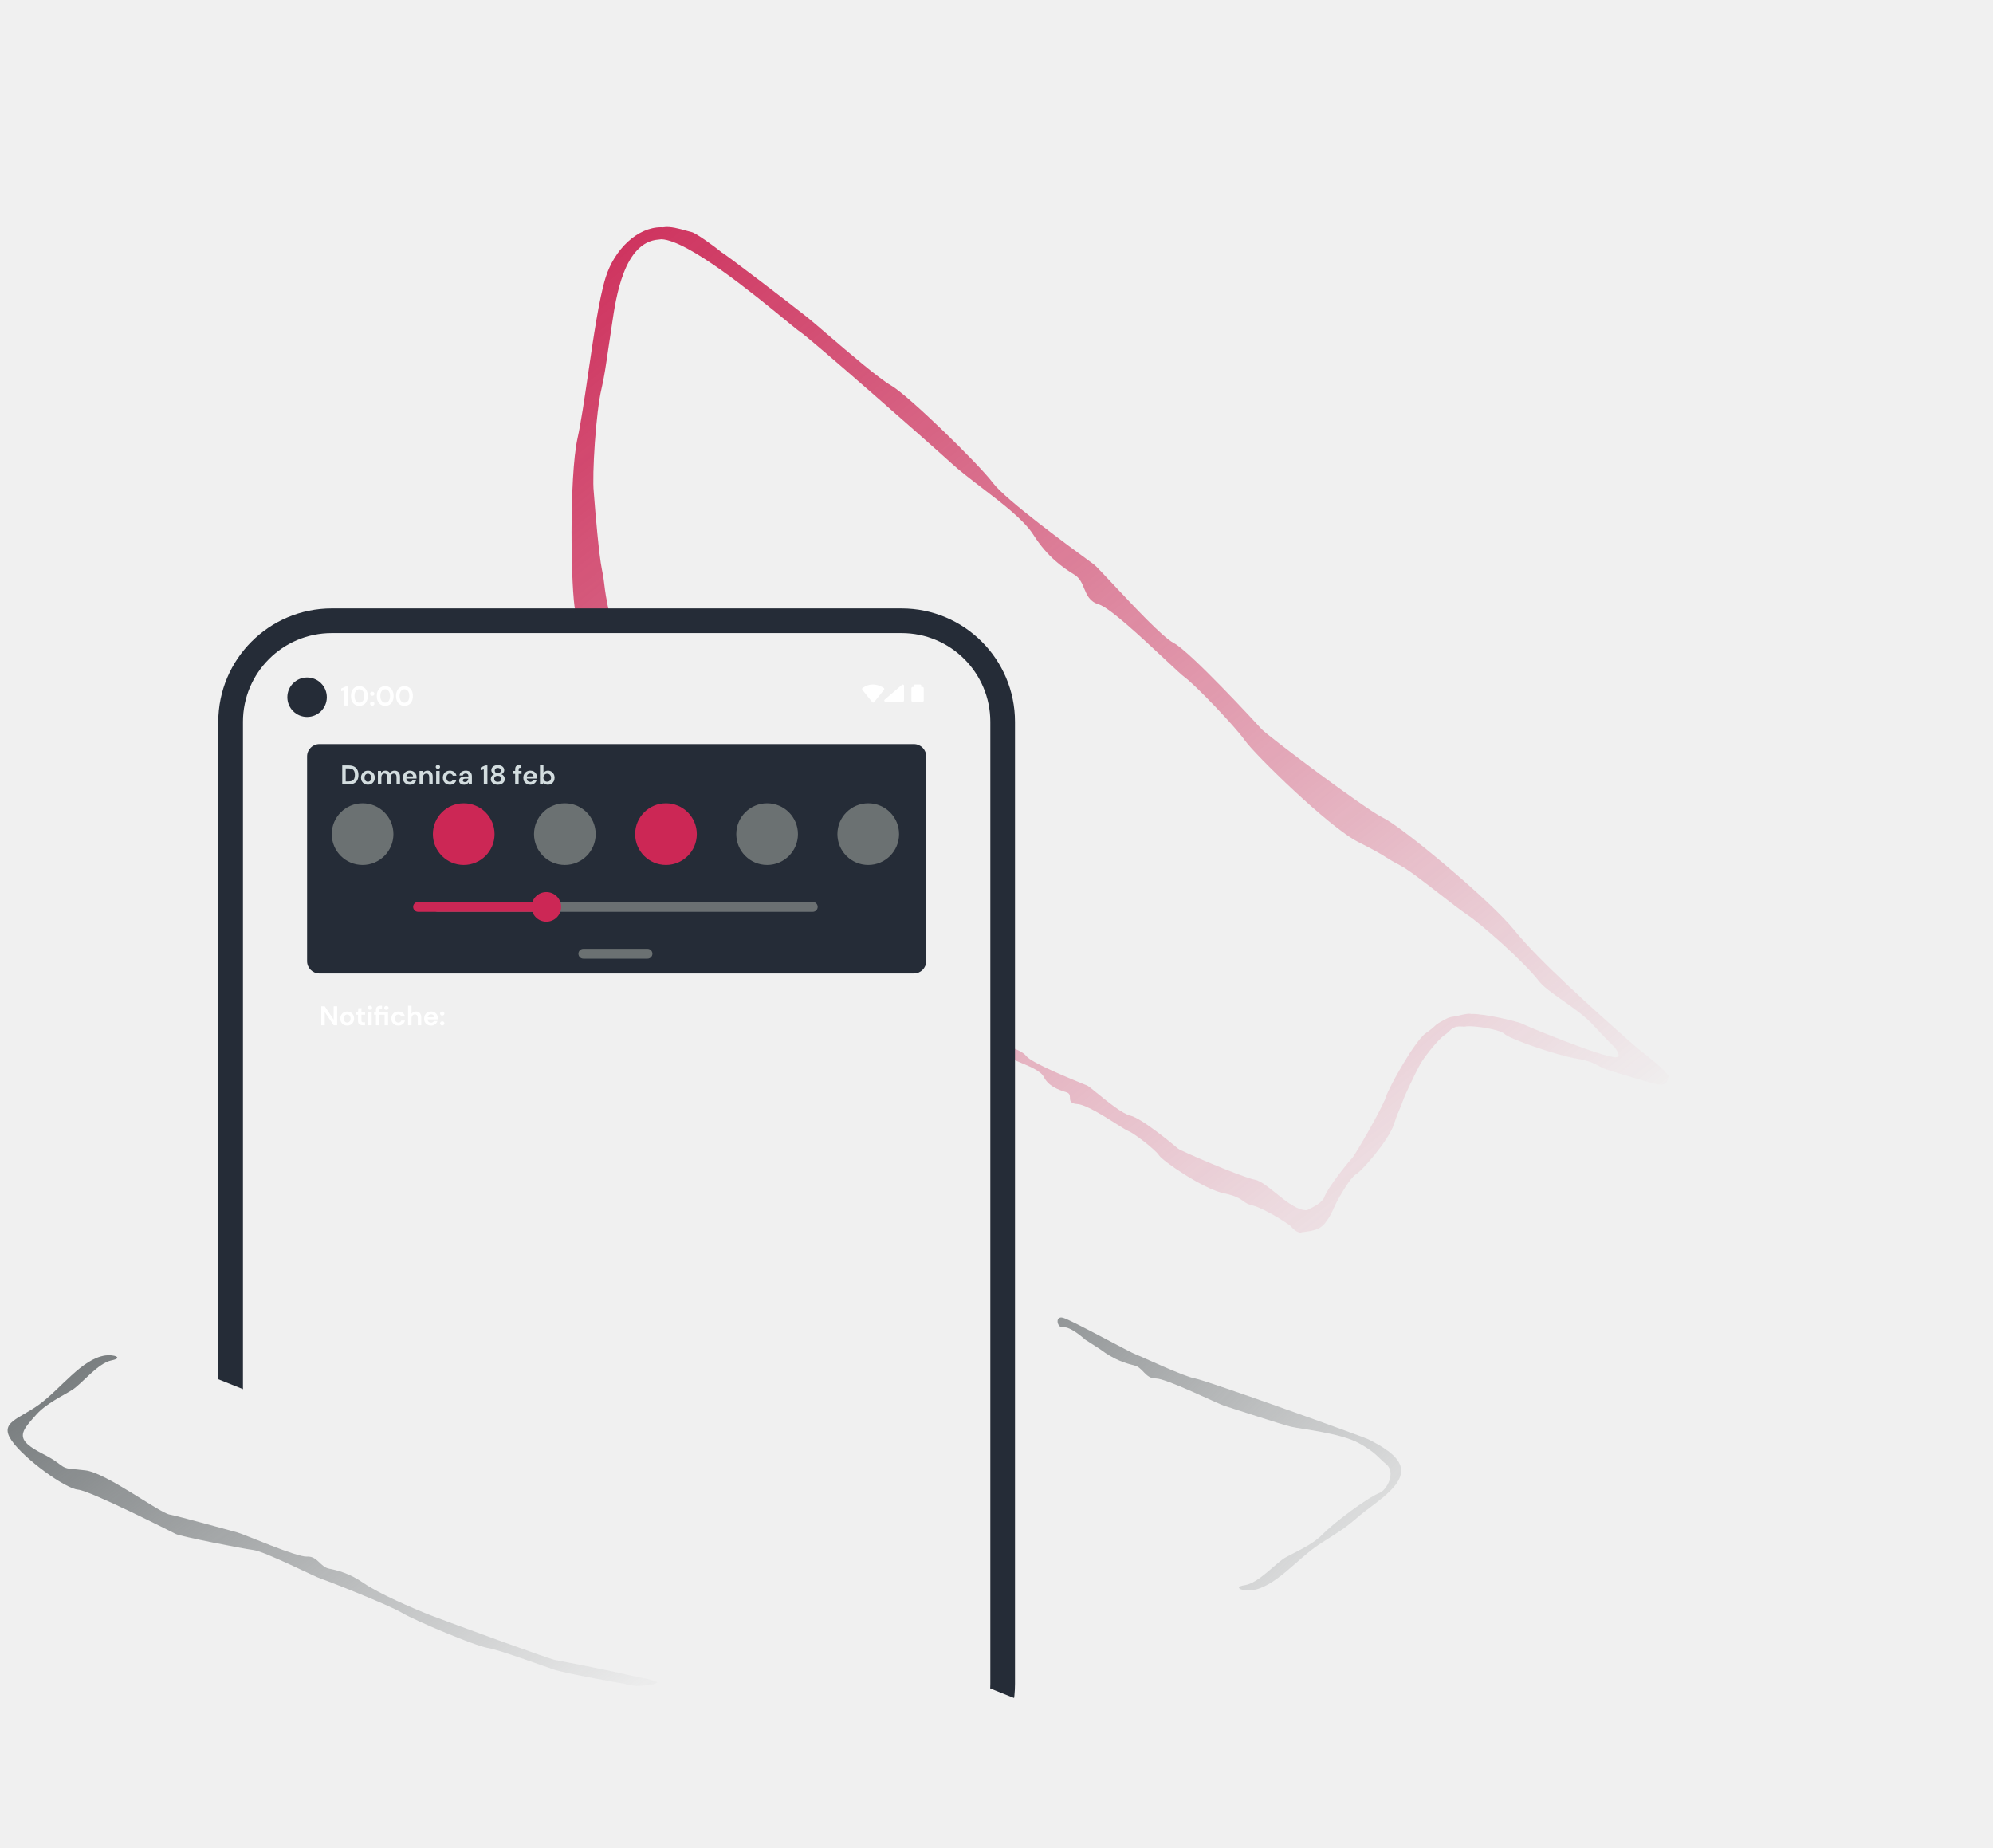
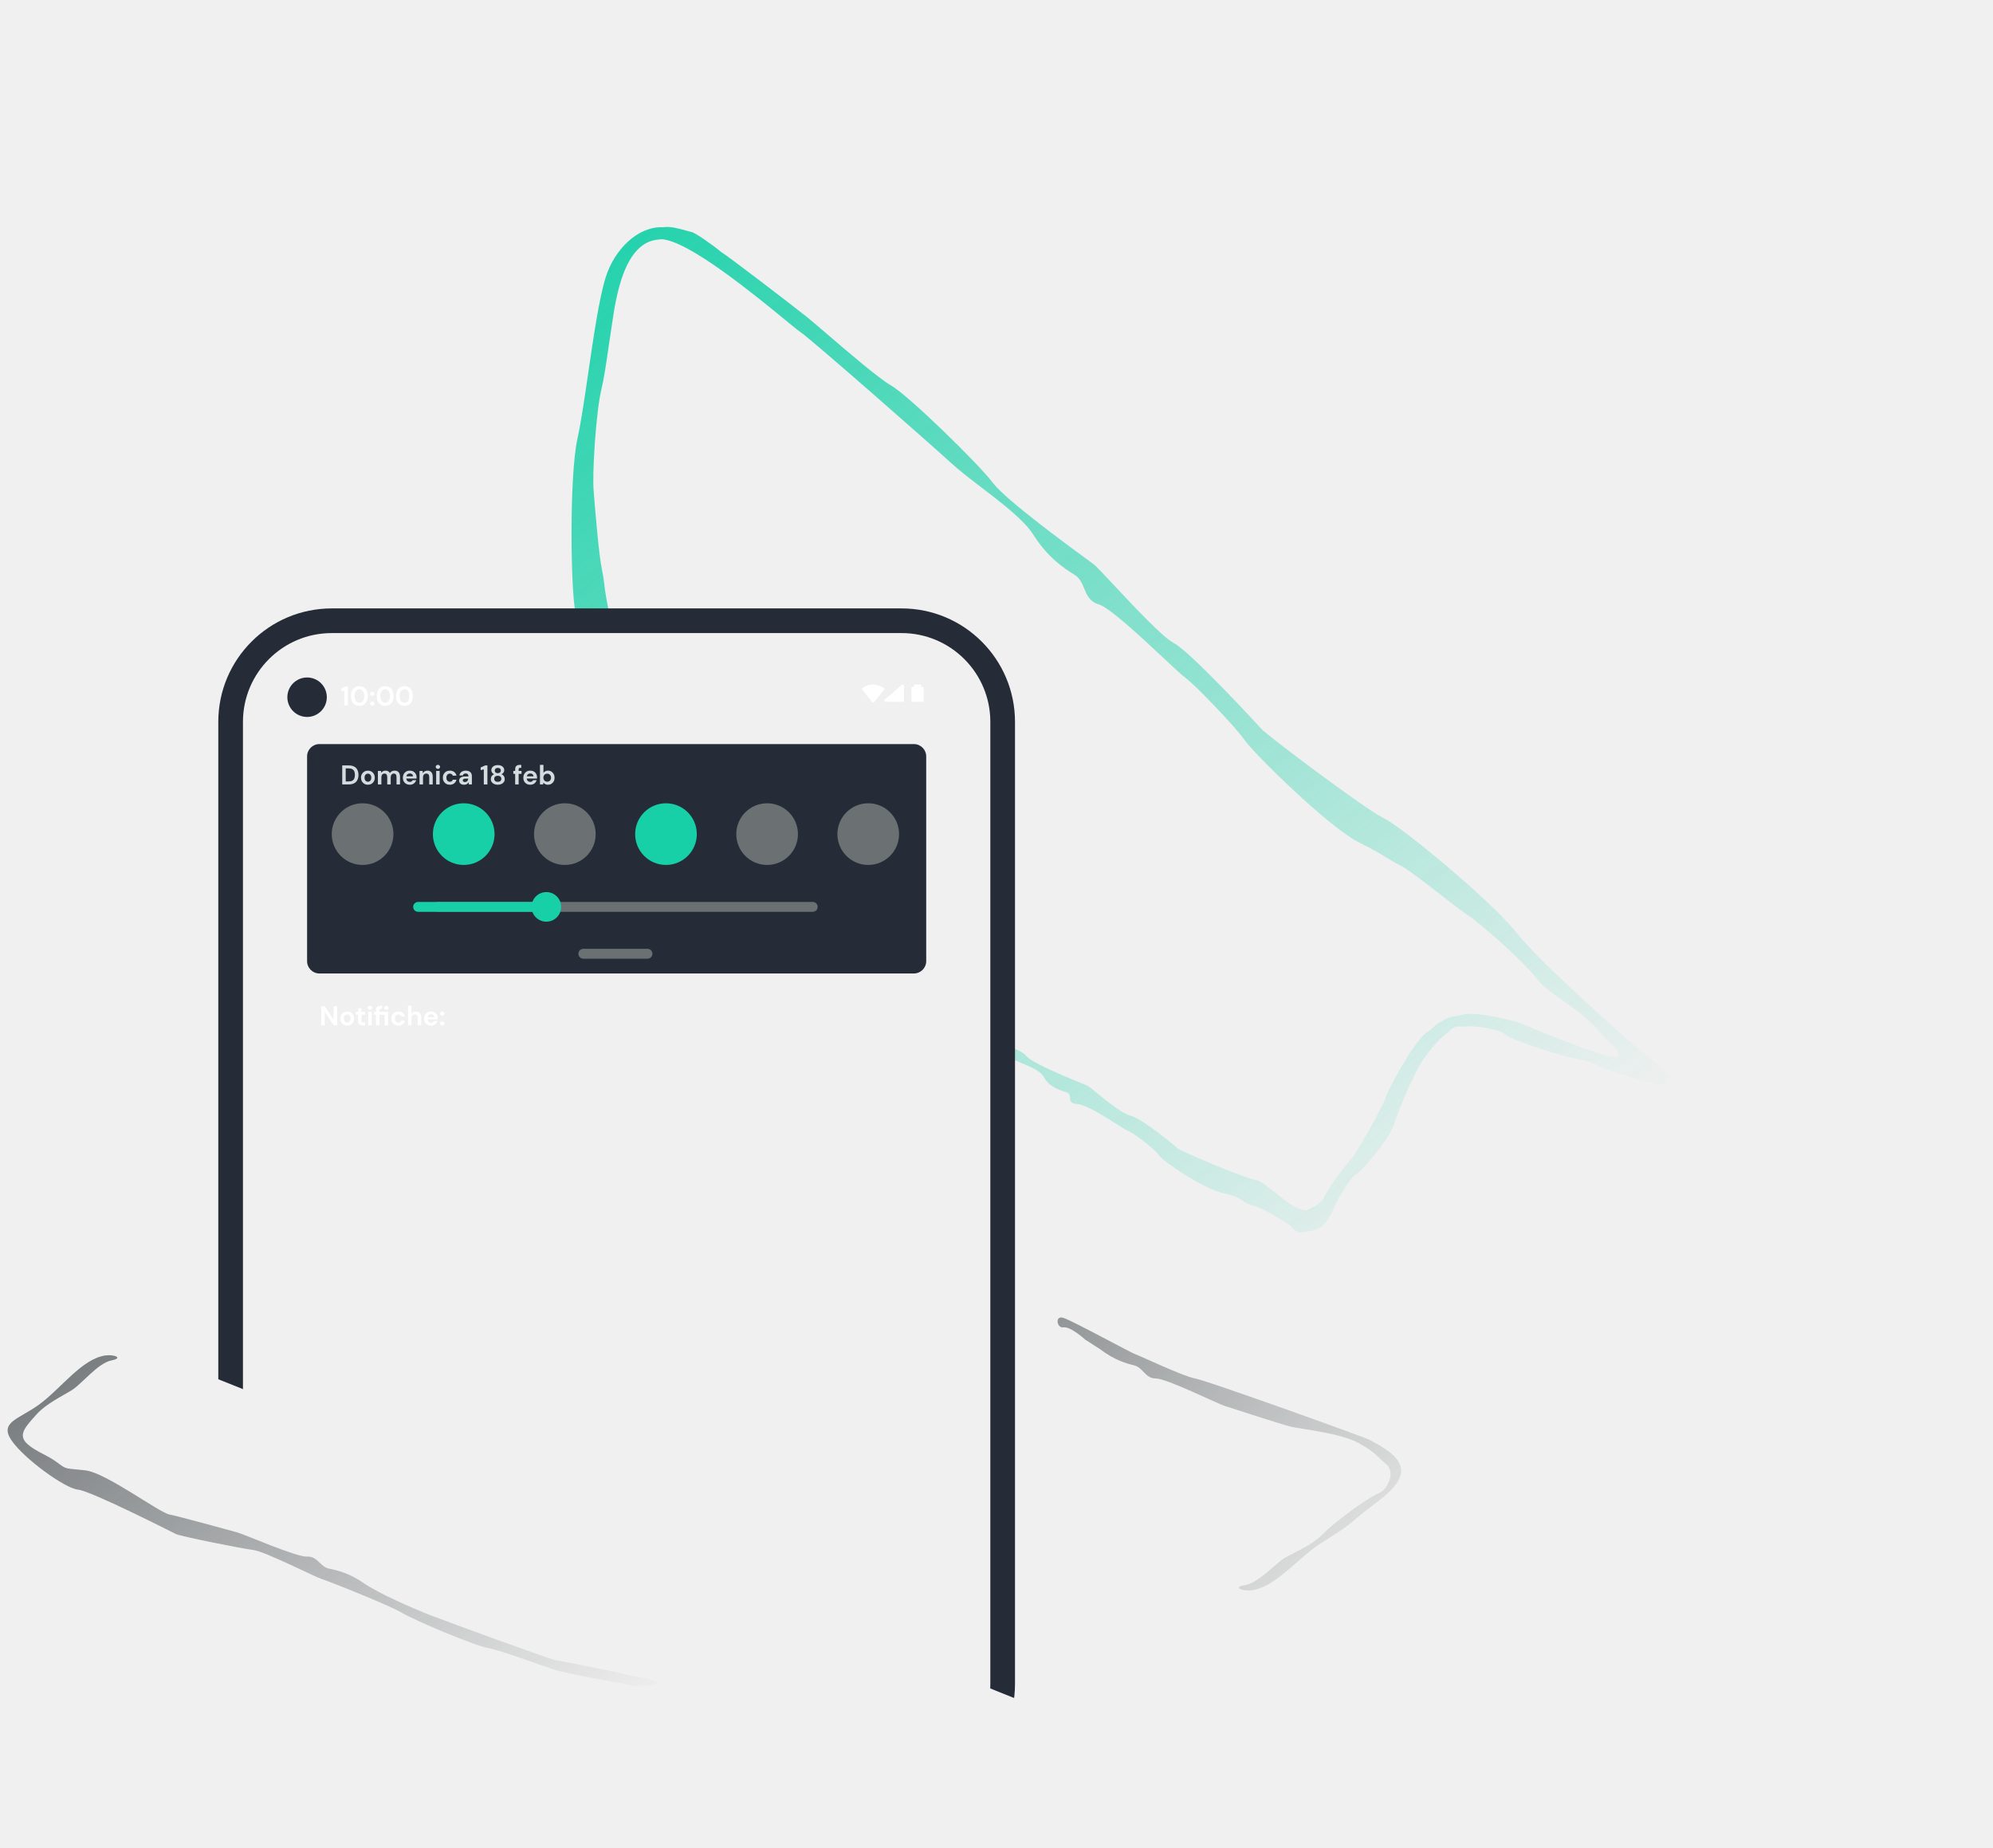
<svg xmlns="http://www.w3.org/2000/svg" width="808" height="749" viewBox="0 0 808 749" fill="none">
  <path d="M224.815 676.931C229.282 678.366 252.385 682.59 252.947 682.519C255.339 683.36 258.341 683.552 259.347 683.425C261.034 683.212 264.479 683.348 266.341 682.255C267.724 681.444 256.338 679.456 254.208 678.932C246.542 677.043 227.518 673.447 224.88 672.923C222.243 672.399 182.709 657.967 174.901 654.953C167.092 651.94 153.479 645.946 147.533 641.841C141.586 637.736 136.874 636.617 133.357 635.918C129.841 635.22 128.71 630.792 124.456 631.043C120.203 631.295 99.027 621.971 96.073 621.202C93.119 620.432 72.675 614.72 68.805 614.007C64.451 613.204 43.012 597.021 34.608 596.083C26.205 595.145 27.09 595.811 23.357 592.997C19.063 589.76 14.722 588.591 11.216 585.499C6.943 581.731 10.415 578.336 14.716 573.499C18.715 569.002 25.215 566.002 29.215 563.502C33.215 561.002 39.628 552.619 45.215 551.502C50.214 550.503 46.215 549.002 42.715 549.502C33.101 550.876 24.714 563.004 15.715 569.502C7.564 575.387 -0.429 576.529 4.716 583.999C9.86 591.469 26.392 603.406 31.595 603.891C36.799 604.377 69.519 621.003 71.349 621.915C73.178 622.826 98.05 627.808 102.692 628.365C107.333 628.921 128.088 639.441 130.163 640.036C132.238 640.631 157.493 650.582 163.052 653.879C168.611 657.177 192.741 667.27 197.699 668.072C202.657 668.874 220.349 675.495 224.815 676.931Z" fill="url(#paint0_linear_104_126)" />
  <path d="M460.5 549.107C458.454 548.418 434.645 535.303 431.072 534.25C427.5 533.197 428.515 538.544 431.072 538.107C434 537.607 440 543.107 440 543.107L446.026 546.984C451.779 551.357 456.435 552.69 459.916 553.548C463.397 554.407 464.324 558.882 468.585 558.825C472.845 558.768 493.573 569.049 496.489 569.952C499.405 570.856 519.566 577.496 523.4 578.385C527.713 579.386 543.622 580.977 551.001 585.107C558 589.025 558.4 590.625 562 593.607C566.142 597.037 562 604.107 559.5 605.107C554.211 607.222 540.677 617.412 536.16 622.047C531.96 626.357 525.33 629.056 521.22 631.371C517.11 633.686 510.32 641.767 504.688 642.628C499.649 643.398 503.575 645.08 507.094 644.74C516.761 643.807 525.693 632.074 534.98 625.994C543.39 620.488 544.001 620.606 551.001 614.606C558.001 608.607 572 601.024 567 592.607C564.331 588.113 556.786 584.602 555 583.607C553.214 582.613 489.111 559.592 484.5 558.825C479.889 558.057 462.546 549.796 460.5 549.107Z" fill="url(#paint1_linear_104_126)" />
  <mask id="mask0_104_126" style="mask-type:alpha" maskUnits="userSpaceOnUse" x="153" y="0" width="655" height="544">
    <path d="M406.5 285.5V463.5L433.5 513.5L728.5 544L807.5 365L206 0.5L153 254.5C212.833 253.167 339.1 250.5 365.5 250.5C391.9 250.5 403.833 273.833 406.5 285.5Z" fill="#D9D9D9" />
  </mask>
  <g mask="url(#mask0_104_126)">
    <path fill-rule="evenodd" clip-rule="evenodd" d="M292.533 102.294C293.422 102.495 321.747 124.166 327.353 128.68C328.92 129.941 331.731 132.354 335.116 135.259L335.117 135.26C343.844 142.749 356.387 153.514 361.285 156.291C368.083 160.145 396.67 187.942 402.55 195.764C407.791 202.738 434.083 221.932 441.609 227.426L441.614 227.429C442.527 228.096 443.163 228.56 443.451 228.776C444.316 229.425 447.368 232.684 451.314 236.9C459.481 245.624 471.481 258.443 475.867 260.684C482.372 264.009 509.465 293.323 511.526 295.644C513.587 297.965 553.478 328.089 560.872 331.615C568.266 335.14 604.157 364.883 614.158 377.348C623.741 389.293 647.176 410.175 659.099 420.8L659.1 420.801L659.102 420.802C659.62 421.264 660.116 421.706 660.588 422.127C663.174 424.433 665.497 426.267 667.608 427.935C671.059 430.66 673.945 432.94 676.5 436.107C676.647 437.104 675.613 440.307 672.582 439.692C672.397 439.68 672.203 439.652 672 439.607C667.5 438.607 655.5 434.915 651.5 433.607C649.897 433.083 648.929 432.551 647.953 432.013C646.198 431.048 644.417 430.067 638.872 429.097C630.391 427.612 611.871 421.118 610.008 419.186C608.146 417.253 597.092 415.675 594.5 416.107L594.506 416.088C594.082 416.206 593.446 416.216 592.432 416.138C589.681 415.926 588.401 417.176 587.236 418.313C586.781 418.757 586.344 419.183 585.844 419.499C582.993 421.3 576.531 429.578 575.172 432.535C573.434 435.95 569.703 443.522 568.679 446.49C568.147 448.03 567.832 448.733 567.483 449.514C566.99 450.615 566.428 451.87 565.093 455.842C562.81 462.633 551.748 475.095 549.736 476.063C547.723 477.031 543.026 485.177 542 487.107C541.73 487.616 541.444 488.255 541.12 488.979C540.215 491.002 539.011 493.694 537 496.107C534.913 498.612 531.779 499.026 529.056 499.385C528.614 499.443 528.182 499.5 527.768 499.564C527.267 499.742 526.76 499.741 526.288 499.482C525.152 499.085 524.041 497.981 523.053 496.862C518.463 493.544 510.867 489.354 507.916 488.718C505.964 488.298 505.083 487.663 504.077 486.938C502.706 485.949 501.104 484.793 496.24 483.786C487.807 482.04 471.344 470.636 469.899 468.374C468.455 466.111 459.871 459.455 457.42 458.509C456.65 458.212 454.83 457.058 452.535 455.603C447.518 452.421 440.236 447.803 436.725 447.573C433.858 447.385 433.818 446.208 433.779 445.041C433.748 444.125 433.717 443.215 432.323 442.793C429.151 441.831 425.115 440.404 423.163 436.57C421.933 434.151 417.477 432.314 413.015 430.474C410.402 429.397 407.787 428.318 405.816 427.122C402.385 425.039 397.323 426.966 393.512 428.416C392.813 428.682 392.156 428.932 391.558 429.138C391.448 430.142 390.976 430.558 388.5 431.108C385.263 431.827 384.228 433.712 383.286 435.427C382.919 436.096 382.565 436.74 382.1 437.278C379.452 440.347 374.918 452.126 374.389 456.001C374.009 458.148 372.544 461.298 371.093 464.421C369.478 467.895 367.879 471.334 367.805 473.321C367.733 475.278 367.617 476.196 367.488 477.216C367.307 478.654 367.1 480.294 366.954 485.329C366.705 493.937 358.345 512.137 356.369 513.954C354.394 515.77 349.336 525.383 348.832 527.962C348.797 528.138 348.75 528.376 348.692 528.668C347.904 532.63 345.148 546.499 345.671 551.246C345.986 554.102 344.834 554.346 343.691 554.589C342.795 554.779 341.905 554.968 341.731 556.414C341.337 559.705 333.426 574.517 329.99 577.107C328.498 578.232 319.49 574.643 309.59 570.698C298.792 566.395 286.933 561.67 282.607 562.176C281.718 563.194 281.035 563.701 280.5 562.607C279.783 561.143 255.05 554.534 252 554.107C249.297 553.729 246.076 554.484 242.374 555.35C237.668 556.453 232.185 557.737 226 557.107C220.866 556.585 220.504 536.94 220.247 523.02C220.146 517.524 220.061 512.921 219.706 510.738C218.45 503.024 222.198 463.327 224.61 453.844C227.023 444.36 226.97 404.026 226.857 400.708C226.821 399.627 227.449 395.206 228.261 389.489C229.942 377.657 232.413 360.274 231.411 355.451C229.926 348.298 235.794 308.815 236.311 305.755C236.829 302.694 235.178 256.002 233.292 248.03C231.406 240.059 230.689 193.298 234.137 177.693C235.561 171.243 236.985 161.488 238.48 151.236C240.603 136.684 242.873 121.131 245.5 112.608C249.082 100.986 258.5 92.108 268 92.108C268.299 92.108 268.584 92.118 268.854 92.136C268.903 92.125 268.952 92.115 269 92.107C271.723 91.659 275.439 92.711 278.231 93.501C279.095 93.746 279.87 93.965 280.5 94.107C282.09 94.466 289.584 99.772 292.533 102.294ZM268.185 96.978C267.813 97.034 267.418 97.078 267 97.108C253.004 98.108 249.72 120.507 248.156 131.177C248.027 132.053 247.91 132.85 247.8 133.549C247.354 136.381 246.949 139.168 246.561 141.843C245.684 147.88 244.89 153.347 243.889 157.472C241.579 166.997 239.991 192.744 240.713 199.366C241.319 207.468 242.829 225.103 244.017 230.825C244.634 233.794 244.817 235.345 245.02 237.068C245.307 239.496 245.634 242.266 247.272 249.829C250.071 262.756 245.997 301.868 244.102 308.291C242.208 314.714 239.157 338.334 239.44 343.032C239.529 344.506 239.193 348.965 238.77 354.583C237.844 366.869 236.5 384.703 238.267 389.019C239.71 392.544 238.309 395.111 236.92 397.657C235.831 399.654 234.748 401.638 235.049 404.063C235.733 409.579 236.359 417.034 232.858 427.381C230.268 435.034 229.817 448.79 229.43 460.596C229.293 464.75 229.165 468.664 228.954 471.984C228.144 484.742 225.668 551.249 229.5 549.607C236.5 546.607 246.5 545.107 267.5 551.607C268.231 551.834 269.755 552.239 271.648 552.741C275.103 553.659 279.786 554.903 283.113 555.982C287.977 556.929 297.046 560.287 305.93 563.575C317.48 567.851 328.716 572.01 329.99 570.608C332.69 567.637 337.183 550.347 337.589 548.591C337.681 548.192 337.979 547.164 338.386 545.759C339.77 540.984 342.417 531.849 342.551 528.205C342.725 523.49 351.613 507.997 352.337 506.843C353.061 505.689 359.265 479.384 359.329 473.957C359.393 468.53 368.852 444.387 373 439.108C375.007 436.554 375.657 435.418 376.133 434.586C376.641 433.698 376.951 433.156 378.5 431.608C378.97 431.138 379.351 430.739 379.684 430.391C381.123 428.885 381.657 428.326 384.5 427.108C384.67 427.035 385.065 426.799 385.589 426.485L385.591 426.484C386.783 425.77 388.645 424.656 390.068 424.142C392.549 421.989 395.83 420.716 399.316 421.622C399.839 421.758 400.423 421.905 401.051 422.063L401.057 422.064C406.06 423.321 413.876 425.285 416.055 428.106C418.244 430.938 434.838 437.674 439.588 439.603C440.166 439.837 440.568 440.001 440.748 440.077C441.288 440.307 442.847 441.577 444.863 443.22C449.035 446.619 455.165 451.613 458.275 452.282C462.887 453.276 476.594 464.728 477.604 465.642C478.614 466.557 503.434 477.252 508.767 478.261C511.046 478.692 514.033 481.104 517.228 483.684C521.456 487.098 526.05 490.808 529.856 490.616C529.987 490.552 530.121 490.486 530.258 490.418C532.77 489.18 536.174 487.502 537 485.107C538.28 481.396 547.392 470.17 548.248 469.427C549.104 468.684 560.413 449.248 561.778 444.944C563.143 440.64 573.577 421.949 578.157 418.752C580.373 417.205 581.166 416.458 581.746 415.911C582.366 415.328 582.743 414.971 584.351 414.114C584.839 413.854 585.239 413.629 585.588 413.432C587.099 412.582 587.659 412.266 590.217 411.985C590.37 411.968 590.742 411.876 591.237 411.752C592.764 411.372 595.458 410.701 596.483 411.073C601.891 410.829 615.887 414.312 617.022 414.988C618.193 415.685 649.573 428.671 655 428.607C656.948 428.585 656.21 426.839 654.878 424.888C651.591 421.63 648.471 418.381 645.998 415.658C642.773 412.107 637.99 408.725 633.594 405.617C629.434 402.676 625.621 399.981 623.805 397.62C617.829 389.85 600.113 374.194 594.5 370.607C591.849 368.784 587.888 365.708 583.748 362.492L583.746 362.491L583.743 362.488C577.43 357.586 570.702 352.36 567.56 350.754C564.86 349.374 563.536 348.545 562.066 347.624C559.994 346.326 557.63 344.845 550.71 341.382C538.882 335.464 508.486 305.628 504.667 300.127C500.849 294.625 484.353 277.446 480.514 274.724C479.31 273.869 476.046 270.814 471.932 266.963C462.938 258.543 449.882 246.32 445.411 244.992C441.759 243.908 440.637 241.208 439.523 238.53C438.649 236.43 437.781 234.343 435.703 233.058C430.976 230.135 424.774 225.95 418.904 216.738C415.109 210.78 406.277 204.025 397.958 197.663C393.414 194.187 389.023 190.829 385.69 187.782C376.255 179.156 327.889 136.688 324.343 134.495C323.655 134.069 321.493 132.296 318.372 129.734C306.117 119.678 279.062 97.476 268.185 96.978Z" fill="url(#paint2_linear_104_126)" />
  </g>
  <mask id="mask1_104_126" style="mask-type:alpha" maskUnits="userSpaceOnUse" x="72" y="203" width="414" height="516">
    <path d="M72.5 203.648H485.5V718.148L81 556.148L72.5 203.648Z" fill="#D9D9D9" />
  </mask>
  <g mask="url(#mask1_104_126)">
    <rect x="93.5" y="251.648" width="313" height="472" rx="41" stroke="#252C37" stroke-width="10" />
    <circle cx="124.5" cy="282.648" r="8" fill="#252C37" />
    <path d="M374 284H370V279H371V278H373V279H374V284Z" fill="white" stroke="white" stroke-linejoin="round" />
    <path d="M366 278L359 284H366V278Z" fill="white" stroke="white" stroke-linejoin="round" />
    <path d="M139.584 286V279.906L138.319 280.203V279.125L140.178 278.3H141.047V286H139.584ZM145.697 286.132C144.986 286.132 144.377 285.967 143.871 285.637C143.365 285.3 142.973 284.834 142.694 284.24C142.423 283.639 142.287 282.942 142.287 282.15C142.287 281.365 142.423 280.672 142.694 280.071C142.973 279.47 143.365 279.004 143.871 278.674C144.377 278.337 144.986 278.168 145.697 278.168C146.408 278.168 147.017 278.337 147.523 278.674C148.029 279.004 148.418 279.47 148.689 280.071C148.968 280.672 149.107 281.365 149.107 282.15C149.107 282.942 148.968 283.639 148.689 284.24C148.418 284.834 148.029 285.3 147.523 285.637C147.017 285.967 146.408 286.132 145.697 286.132ZM145.697 284.867C146.276 284.867 146.749 284.625 147.116 284.141C147.483 283.657 147.666 282.993 147.666 282.15C147.666 281.307 147.483 280.643 147.116 280.159C146.749 279.675 146.276 279.433 145.697 279.433C145.11 279.433 144.634 279.675 144.267 280.159C143.908 280.643 143.728 281.307 143.728 282.15C143.728 282.993 143.908 283.657 144.267 284.141C144.634 284.625 145.11 284.867 145.697 284.867ZM150.922 286.077C150.665 286.077 150.452 285.996 150.284 285.835C150.122 285.674 150.042 285.479 150.042 285.252C150.042 285.017 150.122 284.819 150.284 284.658C150.452 284.497 150.665 284.416 150.922 284.416C151.178 284.416 151.387 284.497 151.549 284.658C151.717 284.819 151.802 285.017 151.802 285.252C151.802 285.479 151.717 285.674 151.549 285.835C151.387 285.996 151.178 286.077 150.922 286.077ZM150.922 282.073C150.665 282.073 150.452 281.992 150.284 281.831C150.122 281.67 150.042 281.475 150.042 281.248C150.042 281.013 150.122 280.815 150.284 280.654C150.452 280.493 150.665 280.412 150.922 280.412C151.178 280.412 151.387 280.493 151.549 280.654C151.717 280.815 151.802 281.013 151.802 281.248C151.802 281.475 151.717 281.67 151.549 281.831C151.387 281.992 151.178 282.073 150.922 282.073ZM156.171 286.132C155.459 286.132 154.851 285.967 154.345 285.637C153.839 285.3 153.446 284.834 153.168 284.24C152.896 283.639 152.761 282.942 152.761 282.15C152.761 281.365 152.896 280.672 153.168 280.071C153.446 279.47 153.839 279.004 154.345 278.674C154.851 278.337 155.459 278.168 156.171 278.168C156.882 278.168 157.491 278.337 157.997 278.674C158.503 279.004 158.891 279.47 159.163 280.071C159.441 280.672 159.581 281.365 159.581 282.15C159.581 282.942 159.441 283.639 159.163 284.24C158.891 284.834 158.503 285.3 157.997 285.637C157.491 285.967 156.882 286.132 156.171 286.132ZM156.171 284.867C156.75 284.867 157.223 284.625 157.59 284.141C157.956 283.657 158.14 282.993 158.14 282.15C158.14 281.307 157.956 280.643 157.59 280.159C157.223 279.675 156.75 279.433 156.171 279.433C155.584 279.433 155.107 279.675 154.741 280.159C154.381 280.643 154.202 281.307 154.202 282.15C154.202 282.993 154.381 283.657 154.741 284.141C155.107 284.625 155.584 284.867 156.171 284.867ZM163.98 286.132C163.269 286.132 162.66 285.967 162.154 285.637C161.648 285.3 161.256 284.834 160.977 284.24C160.706 283.639 160.57 282.942 160.57 282.15C160.57 281.365 160.706 280.672 160.977 280.071C161.256 279.47 161.648 279.004 162.154 278.674C162.66 278.337 163.269 278.168 163.98 278.168C164.692 278.168 165.3 278.337 165.806 278.674C166.312 279.004 166.701 279.47 166.972 280.071C167.251 280.672 167.39 281.365 167.39 282.15C167.39 282.942 167.251 283.639 166.972 284.24C166.701 284.834 166.312 285.3 165.806 285.637C165.3 285.967 164.692 286.132 163.98 286.132ZM163.98 284.867C164.56 284.867 165.033 284.625 165.399 284.141C165.766 283.657 165.949 282.993 165.949 282.15C165.949 281.307 165.766 280.643 165.399 280.159C165.033 279.675 164.56 279.433 163.98 279.433C163.394 279.433 162.917 279.675 162.55 280.159C162.191 280.643 162.011 281.307 162.011 282.15C162.011 282.993 162.191 283.657 162.55 284.141C162.917 284.625 163.394 284.867 163.98 284.867Z" fill="white" />
    <path d="M354 284.325L350 279.325C353.2 276.925 356.667 278.325 358 279.325L354 284.325Z" fill="white" stroke="white" stroke-linejoin="round" />
    <rect x="124.5" y="301.648" width="251" height="93" rx="5" fill="#252C37" />
    <path d="M138.748 318V310.3H141.377C142.279 310.3 143.02 310.461 143.599 310.784C144.186 311.099 144.618 311.547 144.897 312.126C145.183 312.698 145.326 313.373 145.326 314.15C145.326 314.927 145.183 315.606 144.897 316.185C144.618 316.757 144.186 317.204 143.599 317.527C143.02 317.842 142.279 318 141.377 318H138.748ZM140.156 316.79H141.311C141.956 316.79 142.466 316.687 142.84 316.482C143.214 316.269 143.482 315.969 143.643 315.58C143.804 315.184 143.885 314.707 143.885 314.15C143.885 313.6 143.804 313.127 143.643 312.731C143.482 312.335 143.214 312.031 142.84 311.818C142.466 311.605 141.956 311.499 141.311 311.499H140.156V316.79ZM149.153 318.132C148.625 318.132 148.149 318.011 147.723 317.769C147.305 317.527 146.972 317.193 146.722 316.768C146.48 316.335 146.359 315.837 146.359 315.272C146.359 314.707 146.484 314.212 146.733 313.787C146.983 313.354 147.316 313.017 147.734 312.775C148.16 312.533 148.636 312.412 149.164 312.412C149.685 312.412 150.154 312.533 150.572 312.775C150.998 313.017 151.331 313.354 151.573 313.787C151.823 314.212 151.947 314.707 151.947 315.272C151.947 315.837 151.823 316.335 151.573 316.768C151.331 317.193 150.998 317.527 150.572 317.769C150.147 318.011 149.674 318.132 149.153 318.132ZM149.153 316.911C149.52 316.911 149.839 316.775 150.11 316.504C150.382 316.225 150.517 315.815 150.517 315.272C150.517 314.729 150.382 314.322 150.11 314.051C149.839 313.772 149.524 313.633 149.164 313.633C148.79 313.633 148.468 313.772 148.196 314.051C147.932 314.322 147.8 314.729 147.8 315.272C147.8 315.815 147.932 316.225 148.196 316.504C148.468 316.775 148.787 316.911 149.153 316.911ZM153.206 318V312.544H154.449L154.57 313.281C154.746 313.017 154.977 312.808 155.263 312.654C155.557 312.493 155.894 312.412 156.275 312.412C157.119 312.412 157.716 312.738 158.068 313.391C158.266 313.09 158.53 312.852 158.86 312.676C159.198 312.5 159.564 312.412 159.96 312.412C160.672 312.412 161.218 312.625 161.599 313.05C161.981 313.475 162.171 314.099 162.171 314.92V318H160.763V315.052C160.763 314.583 160.672 314.223 160.488 313.974C160.312 313.725 160.037 313.6 159.663 313.6C159.282 313.6 158.974 313.739 158.739 314.018C158.512 314.297 158.398 314.685 158.398 315.184V318H156.99V315.052C156.99 314.583 156.899 314.223 156.715 313.974C156.532 313.725 156.25 313.6 155.868 313.6C155.494 313.6 155.19 313.739 154.955 314.018C154.728 314.297 154.614 314.685 154.614 315.184V318H153.206ZM166.159 318.132C165.609 318.132 165.121 318.015 164.696 317.78C164.271 317.545 163.937 317.215 163.695 316.79C163.453 316.365 163.332 315.873 163.332 315.316C163.332 314.751 163.449 314.249 163.684 313.809C163.926 313.369 164.256 313.028 164.674 312.786C165.099 312.537 165.598 312.412 166.17 312.412C166.705 312.412 167.178 312.529 167.589 312.764C168 312.999 168.319 313.321 168.546 313.732C168.781 314.135 168.898 314.586 168.898 315.085C168.898 315.166 168.894 315.25 168.887 315.338C168.887 315.426 168.883 315.518 168.876 315.613H164.729C164.758 316.038 164.905 316.372 165.169 316.614C165.44 316.856 165.767 316.977 166.148 316.977C166.434 316.977 166.672 316.915 166.863 316.79C167.061 316.658 167.208 316.489 167.303 316.284H168.733C168.63 316.629 168.458 316.944 168.216 317.23C167.981 317.509 167.688 317.729 167.336 317.89C166.991 318.051 166.599 318.132 166.159 318.132ZM166.17 313.556C165.825 313.556 165.521 313.655 165.257 313.853C164.993 314.044 164.824 314.337 164.751 314.733H167.468C167.446 314.374 167.314 314.088 167.072 313.875C166.83 313.662 166.529 313.556 166.17 313.556ZM170.082 318V312.544H171.325L171.435 313.468C171.604 313.145 171.846 312.889 172.161 312.698C172.484 312.507 172.862 312.412 173.294 312.412C173.969 312.412 174.493 312.625 174.867 313.05C175.241 313.475 175.428 314.099 175.428 314.92V318H174.02V315.052C174.02 314.583 173.925 314.223 173.734 313.974C173.544 313.725 173.247 313.6 172.843 313.6C172.447 313.6 172.121 313.739 171.864 314.018C171.615 314.297 171.49 314.685 171.49 315.184V318H170.082ZM177.534 311.697C177.277 311.697 177.064 311.62 176.896 311.466C176.734 311.312 176.654 311.118 176.654 310.883C176.654 310.648 176.734 310.458 176.896 310.311C177.064 310.157 177.277 310.08 177.534 310.08C177.79 310.08 177.999 310.157 178.161 310.311C178.329 310.458 178.414 310.648 178.414 310.883C178.414 311.118 178.329 311.312 178.161 311.466C177.999 311.62 177.79 311.697 177.534 311.697ZM176.83 318V312.544H178.238V318H176.83ZM182.38 318.132C181.823 318.132 181.332 318.011 180.906 317.769C180.481 317.527 180.144 317.19 179.894 316.757C179.652 316.324 179.531 315.829 179.531 315.272C179.531 314.715 179.652 314.22 179.894 313.787C180.144 313.354 180.481 313.017 180.906 312.775C181.332 312.533 181.823 312.412 182.38 312.412C183.077 312.412 183.664 312.595 184.14 312.962C184.617 313.321 184.921 313.82 185.053 314.458H183.568C183.495 314.194 183.348 313.989 183.128 313.842C182.916 313.688 182.663 313.611 182.369 313.611C181.981 313.611 181.651 313.758 181.379 314.051C181.108 314.344 180.972 314.751 180.972 315.272C180.972 315.793 181.108 316.2 181.379 316.493C181.651 316.786 181.981 316.933 182.369 316.933C182.663 316.933 182.916 316.86 183.128 316.713C183.348 316.566 183.495 316.357 183.568 316.086H185.053C184.921 316.702 184.617 317.197 184.14 317.571C183.664 317.945 183.077 318.132 182.38 318.132ZM188.184 318.132C187.715 318.132 187.33 318.059 187.029 317.912C186.728 317.758 186.505 317.556 186.358 317.307C186.211 317.058 186.138 316.783 186.138 316.482C186.138 315.976 186.336 315.565 186.732 315.25C187.128 314.935 187.722 314.777 188.514 314.777H189.9V314.645C189.9 314.271 189.794 313.996 189.581 313.82C189.368 313.644 189.104 313.556 188.789 313.556C188.503 313.556 188.254 313.626 188.041 313.765C187.828 313.897 187.696 314.095 187.645 314.359H186.27C186.307 313.963 186.439 313.618 186.666 313.325C186.901 313.032 187.201 312.808 187.568 312.654C187.935 312.493 188.345 312.412 188.8 312.412C189.577 312.412 190.19 312.606 190.637 312.995C191.084 313.384 191.308 313.934 191.308 314.645V318H190.109L189.977 317.12C189.816 317.413 189.588 317.655 189.295 317.846C189.009 318.037 188.639 318.132 188.184 318.132ZM188.503 317.032C188.906 317.032 189.218 316.9 189.438 316.636C189.665 316.372 189.808 316.046 189.867 315.657H188.668C188.294 315.657 188.026 315.727 187.865 315.866C187.704 315.998 187.623 316.163 187.623 316.361C187.623 316.574 187.704 316.739 187.865 316.856C188.026 316.973 188.239 317.032 188.503 317.032ZM196.142 318V311.906L194.877 312.203V311.125L196.736 310.3H197.605V318H196.142ZM201.815 318.132C201.287 318.132 200.81 318.04 200.385 317.857C199.959 317.666 199.618 317.399 199.362 317.054C199.112 316.709 198.988 316.31 198.988 315.855C198.988 315.386 199.109 314.975 199.351 314.623C199.6 314.271 199.926 314.018 200.33 313.864C199.978 313.71 199.699 313.49 199.494 313.204C199.288 312.911 199.186 312.584 199.186 312.225C199.186 311.858 199.285 311.521 199.483 311.213C199.681 310.898 199.974 310.645 200.363 310.454C200.759 310.263 201.243 310.168 201.815 310.168C202.387 310.168 202.867 310.263 203.256 310.454C203.644 310.645 203.938 310.898 204.136 311.213C204.334 311.521 204.433 311.858 204.433 312.225C204.433 312.577 204.326 312.903 204.114 313.204C203.908 313.497 203.633 313.717 203.289 313.864C203.699 314.018 204.026 314.271 204.268 314.623C204.51 314.975 204.631 315.386 204.631 315.855C204.631 316.31 204.506 316.709 204.257 317.054C204.007 317.399 203.666 317.666 203.234 317.857C202.808 318.04 202.335 318.132 201.815 318.132ZM201.815 313.446C202.196 313.446 202.497 313.347 202.717 313.149C202.937 312.951 203.047 312.698 203.047 312.39C203.047 312.053 202.937 311.789 202.717 311.598C202.504 311.407 202.203 311.312 201.815 311.312C201.419 311.312 201.114 311.407 200.902 311.598C200.689 311.789 200.583 312.053 200.583 312.39C200.583 312.705 200.689 312.962 200.902 313.16C201.122 313.351 201.426 313.446 201.815 313.446ZM201.815 316.955C202.284 316.955 202.64 316.841 202.882 316.614C203.124 316.379 203.245 316.086 203.245 315.734C203.245 315.345 203.116 315.041 202.86 314.821C202.61 314.601 202.262 314.491 201.815 314.491C201.367 314.491 201.012 314.601 200.748 314.821C200.491 315.041 200.363 315.345 200.363 315.734C200.363 316.086 200.484 316.379 200.726 316.614C200.975 316.841 201.338 316.955 201.815 316.955ZM208.857 318V313.721H208.109V312.544H208.857V311.906C208.857 311.246 209.022 310.777 209.352 310.498C209.689 310.219 210.144 310.08 210.716 310.08H211.321V311.279H210.936C210.694 311.279 210.521 311.327 210.419 311.422C210.316 311.517 210.265 311.679 210.265 311.906V312.544H211.442V313.721H210.265V318H208.857ZM214.993 318.132C214.443 318.132 213.955 318.015 213.53 317.78C213.105 317.545 212.771 317.215 212.529 316.79C212.287 316.365 212.166 315.873 212.166 315.316C212.166 314.751 212.283 314.249 212.518 313.809C212.76 313.369 213.09 313.028 213.508 312.786C213.933 312.537 214.432 312.412 215.004 312.412C215.539 312.412 216.012 312.529 216.423 312.764C216.834 312.999 217.153 313.321 217.38 313.732C217.615 314.135 217.732 314.586 217.732 315.085C217.732 315.166 217.728 315.25 217.721 315.338C217.721 315.426 217.717 315.518 217.71 315.613H213.563C213.592 316.038 213.739 316.372 214.003 316.614C214.274 316.856 214.601 316.977 214.982 316.977C215.268 316.977 215.506 316.915 215.697 316.79C215.895 316.658 216.042 316.489 216.137 316.284H217.567C217.464 316.629 217.292 316.944 217.05 317.23C216.815 317.509 216.522 317.729 216.17 317.89C215.825 318.051 215.433 318.132 214.993 318.132ZM215.004 313.556C214.659 313.556 214.355 313.655 214.091 313.853C213.827 314.044 213.658 314.337 213.585 314.733H216.302C216.28 314.374 216.148 314.088 215.906 313.875C215.664 313.662 215.363 313.556 215.004 313.556ZM222.15 318.132C221.74 318.132 221.38 318.055 221.072 317.901C220.764 317.747 220.515 317.531 220.324 317.252L220.17 318H218.916V310.08H220.324V313.325C220.5 313.083 220.731 312.87 221.017 312.687C221.311 312.504 221.688 312.412 222.15 312.412C222.664 312.412 223.122 312.537 223.525 312.786C223.929 313.035 224.248 313.376 224.482 313.809C224.717 314.242 224.834 314.733 224.834 315.283C224.834 315.833 224.717 316.324 224.482 316.757C224.248 317.182 223.929 317.52 223.525 317.769C223.122 318.011 222.664 318.132 222.15 318.132ZM221.853 316.9C222.301 316.9 222.671 316.75 222.964 316.449C223.258 316.148 223.404 315.76 223.404 315.283C223.404 314.806 223.258 314.414 222.964 314.106C222.671 313.798 222.301 313.644 221.853 313.644C221.399 313.644 221.025 313.798 220.731 314.106C220.445 314.407 220.302 314.795 220.302 315.272C220.302 315.749 220.445 316.141 220.731 316.449C221.025 316.75 221.399 316.9 221.853 316.9Z" fill="#D3DDDF" />
    <circle cx="147" cy="338.148" r="12.5" fill="#6B7172" />
-     <circle cx="188" cy="338.148" r="12.5" fill="#CC2755" />
+     <circle cx="188" cy="338.148" r="12.5" fill="#17D0A8" />
    <circle cx="229" cy="338.148" r="12.5" fill="#6B7172" />
-     <circle cx="270" cy="338.148" r="12.5" fill="#CC2755" />
+     <circle cx="270" cy="338.148" r="12.5" fill="#17D0A8" />
    <circle cx="311" cy="338.148" r="12.5" fill="#6B7172" />
    <circle cx="352" cy="338.148" r="12.5" fill="#6B7172" />
    <rect x="175.5" y="365.648" width="156" height="4" rx="2" fill="#6B7072" />
-     <rect x="167.5" y="365.648" width="54" height="4" rx="2" fill="#CC2755" />
+     <rect x="167.5" y="365.648" width="54" height="4" rx="2" fill="#17D0A8" />
    <rect x="234.5" y="384.648" width="30" height="4" rx="2" fill="#6B7172" />
-     <circle cx="221.5" cy="367.648" r="6" fill="#CC2755" />
+     <circle cx="221.5" cy="367.648" r="6" fill="#17D0A8" />
    <path d="M130.248 415.648V407.948H131.656L135.275 413.371V407.948H136.683V415.648H135.275L131.656 410.236V415.648H130.248ZM140.761 415.78C140.233 415.78 139.756 415.659 139.331 415.417C138.913 415.175 138.579 414.842 138.33 414.416C138.088 413.984 137.967 413.485 137.967 412.92C137.967 412.356 138.091 411.861 138.341 411.435C138.59 411.003 138.924 410.665 139.342 410.423C139.767 410.181 140.244 410.06 140.772 410.06C141.292 410.06 141.762 410.181 142.18 410.423C142.605 410.665 142.939 411.003 143.181 411.435C143.43 411.861 143.555 412.356 143.555 412.92C143.555 413.485 143.43 413.984 143.181 414.416C142.939 414.842 142.605 415.175 142.18 415.417C141.754 415.659 141.281 415.78 140.761 415.78ZM140.761 414.559C141.127 414.559 141.446 414.424 141.718 414.152C141.989 413.874 142.125 413.463 142.125 412.92C142.125 412.378 141.989 411.971 141.718 411.699C141.446 411.421 141.131 411.281 140.772 411.281C140.398 411.281 140.075 411.421 139.804 411.699C139.54 411.971 139.408 412.378 139.408 412.92C139.408 413.463 139.54 413.874 139.804 414.152C140.075 414.424 140.394 414.559 140.761 414.559ZM147.03 415.648C146.458 415.648 145.999 415.509 145.655 415.23C145.31 414.952 145.138 414.457 145.138 413.745V411.369H144.203V410.192H145.138L145.303 408.729H146.546V410.192H148.02V411.369H146.546V413.756C146.546 414.02 146.601 414.204 146.711 414.306C146.828 414.402 147.026 414.449 147.305 414.449H147.987V415.648H147.03ZM149.988 409.345C149.731 409.345 149.518 409.268 149.35 409.114C149.188 408.96 149.108 408.766 149.108 408.531C149.108 408.297 149.188 408.106 149.35 407.959C149.518 407.805 149.731 407.728 149.988 407.728C150.244 407.728 150.453 407.805 150.615 407.959C150.783 408.106 150.868 408.297 150.868 408.531C150.868 408.766 150.783 408.96 150.615 409.114C150.453 409.268 150.244 409.345 149.988 409.345ZM149.284 415.648V410.192H150.692V415.648H149.284ZM152.414 415.648V411.369H151.666V410.192H152.414V409.554C152.414 408.894 152.579 408.425 152.909 408.146C153.247 407.868 153.701 407.728 154.273 407.728H154.878V408.927H154.493C154.251 408.927 154.079 408.975 153.976 409.07C153.874 409.166 153.822 409.327 153.822 409.554V410.192H157.342V415.648H155.934V411.369H153.822V415.648H152.414ZM156.649 409.411C156.393 409.411 156.18 409.334 156.011 409.18C155.85 409.026 155.769 408.832 155.769 408.597C155.769 408.363 155.85 408.172 156.011 408.025C156.18 407.871 156.393 407.794 156.649 407.794C156.906 407.794 157.115 407.871 157.276 408.025C157.445 408.172 157.529 408.363 157.529 408.597C157.529 408.832 157.445 409.026 157.276 409.18C157.115 409.334 156.906 409.411 156.649 409.411ZM161.505 415.78C160.948 415.78 160.457 415.659 160.031 415.417C159.606 415.175 159.269 414.838 159.019 414.405C158.777 413.973 158.656 413.478 158.656 412.92C158.656 412.363 158.777 411.868 159.019 411.435C159.269 411.003 159.606 410.665 160.031 410.423C160.457 410.181 160.948 410.06 161.505 410.06C162.202 410.06 162.789 410.244 163.265 410.61C163.742 410.97 164.046 411.468 164.178 412.106H162.693C162.62 411.842 162.473 411.637 162.253 411.49C162.041 411.336 161.788 411.259 161.494 411.259C161.106 411.259 160.776 411.406 160.504 411.699C160.233 411.993 160.097 412.4 160.097 412.92C160.097 413.441 160.233 413.848 160.504 414.141C160.776 414.435 161.106 414.581 161.494 414.581C161.788 414.581 162.041 414.508 162.253 414.361C162.473 414.215 162.62 414.006 162.693 413.734H164.178C164.046 414.35 163.742 414.845 163.265 415.219C162.789 415.593 162.202 415.78 161.505 415.78ZM165.428 415.648V407.728H166.836V411.028C167.019 410.728 167.265 410.493 167.573 410.324C167.888 410.148 168.248 410.06 168.651 410.06C169.326 410.06 169.846 410.273 170.213 410.698C170.587 411.124 170.774 411.747 170.774 412.568V415.648H169.377V412.7C169.377 412.231 169.282 411.872 169.091 411.622C168.908 411.373 168.614 411.248 168.211 411.248C167.815 411.248 167.485 411.388 167.221 411.666C166.964 411.945 166.836 412.334 166.836 412.832V415.648H165.428ZM174.771 415.78C174.221 415.78 173.734 415.663 173.308 415.428C172.883 415.194 172.549 414.864 172.307 414.438C172.065 414.013 171.944 413.522 171.944 412.964C171.944 412.4 172.062 411.897 172.296 411.457C172.538 411.017 172.868 410.676 173.286 410.434C173.712 410.185 174.21 410.06 174.782 410.06C175.318 410.06 175.791 410.178 176.201 410.412C176.612 410.647 176.931 410.97 177.158 411.38C177.393 411.784 177.51 412.235 177.51 412.733C177.51 412.814 177.507 412.898 177.499 412.986C177.499 413.074 177.496 413.166 177.488 413.261H173.341C173.371 413.687 173.517 414.02 173.781 414.262C174.053 414.504 174.379 414.625 174.76 414.625C175.046 414.625 175.285 414.563 175.475 414.438C175.673 414.306 175.82 414.138 175.915 413.932H177.345C177.243 414.277 177.07 414.592 176.828 414.878C176.594 415.157 176.3 415.377 175.948 415.538C175.604 415.7 175.211 415.78 174.771 415.78ZM174.782 411.204C174.438 411.204 174.133 411.303 173.869 411.501C173.605 411.692 173.437 411.985 173.363 412.381H176.08C176.058 412.022 175.926 411.736 175.684 411.523C175.442 411.311 175.142 411.204 174.782 411.204ZM179.299 415.725C179.043 415.725 178.83 415.645 178.661 415.483C178.5 415.322 178.419 415.128 178.419 414.9C178.419 414.666 178.5 414.468 178.661 414.306C178.83 414.145 179.043 414.064 179.299 414.064C179.556 414.064 179.765 414.145 179.926 414.306C180.095 414.468 180.179 414.666 180.179 414.9C180.179 415.128 180.095 415.322 179.926 415.483C179.765 415.645 179.556 415.725 179.299 415.725ZM179.299 411.721C179.043 411.721 178.83 411.641 178.661 411.479C178.5 411.318 178.419 411.124 178.419 410.896C178.419 410.662 178.5 410.464 178.661 410.302C178.83 410.141 179.043 410.06 179.299 410.06C179.556 410.06 179.765 410.141 179.926 410.302C180.095 410.464 180.179 410.662 180.179 410.896C180.179 411.124 180.095 411.318 179.926 411.479C179.765 411.641 179.556 411.721 179.299 411.721Z" fill="white" />
  </g>
  <defs>
    <linearGradient id="paint0_linear_104_126" x1="-6.64805e-06" y1="538.5" x2="163" y2="765" gradientUnits="userSpaceOnUse">
      <stop stop-color="#6B7072" />
      <stop offset="1" stop-color="#6B7072" stop-opacity="0" />
    </linearGradient>
    <linearGradient id="paint1_linear_104_126" x1="365" y1="484.5" x2="556" y2="671.5" gradientUnits="userSpaceOnUse">
      <stop stop-color="#6B7072" />
      <stop offset="1" stop-color="#6B7072" stop-opacity="0" />
    </linearGradient>
    <linearGradient id="paint2_linear_104_126" x1="182.5" y1="106" x2="538" y2="556" gradientUnits="userSpaceOnUse">
-       <stop stop-color="#CC2755" />
-       <stop offset="1" stop-color="#CC2755" stop-opacity="0" />
+       <stop stop-color="#17D0A8" />
+       <stop offset="1" stop-color="#17D0A8" stop-opacity="0" />
    </linearGradient>
  </defs>
</svg>
